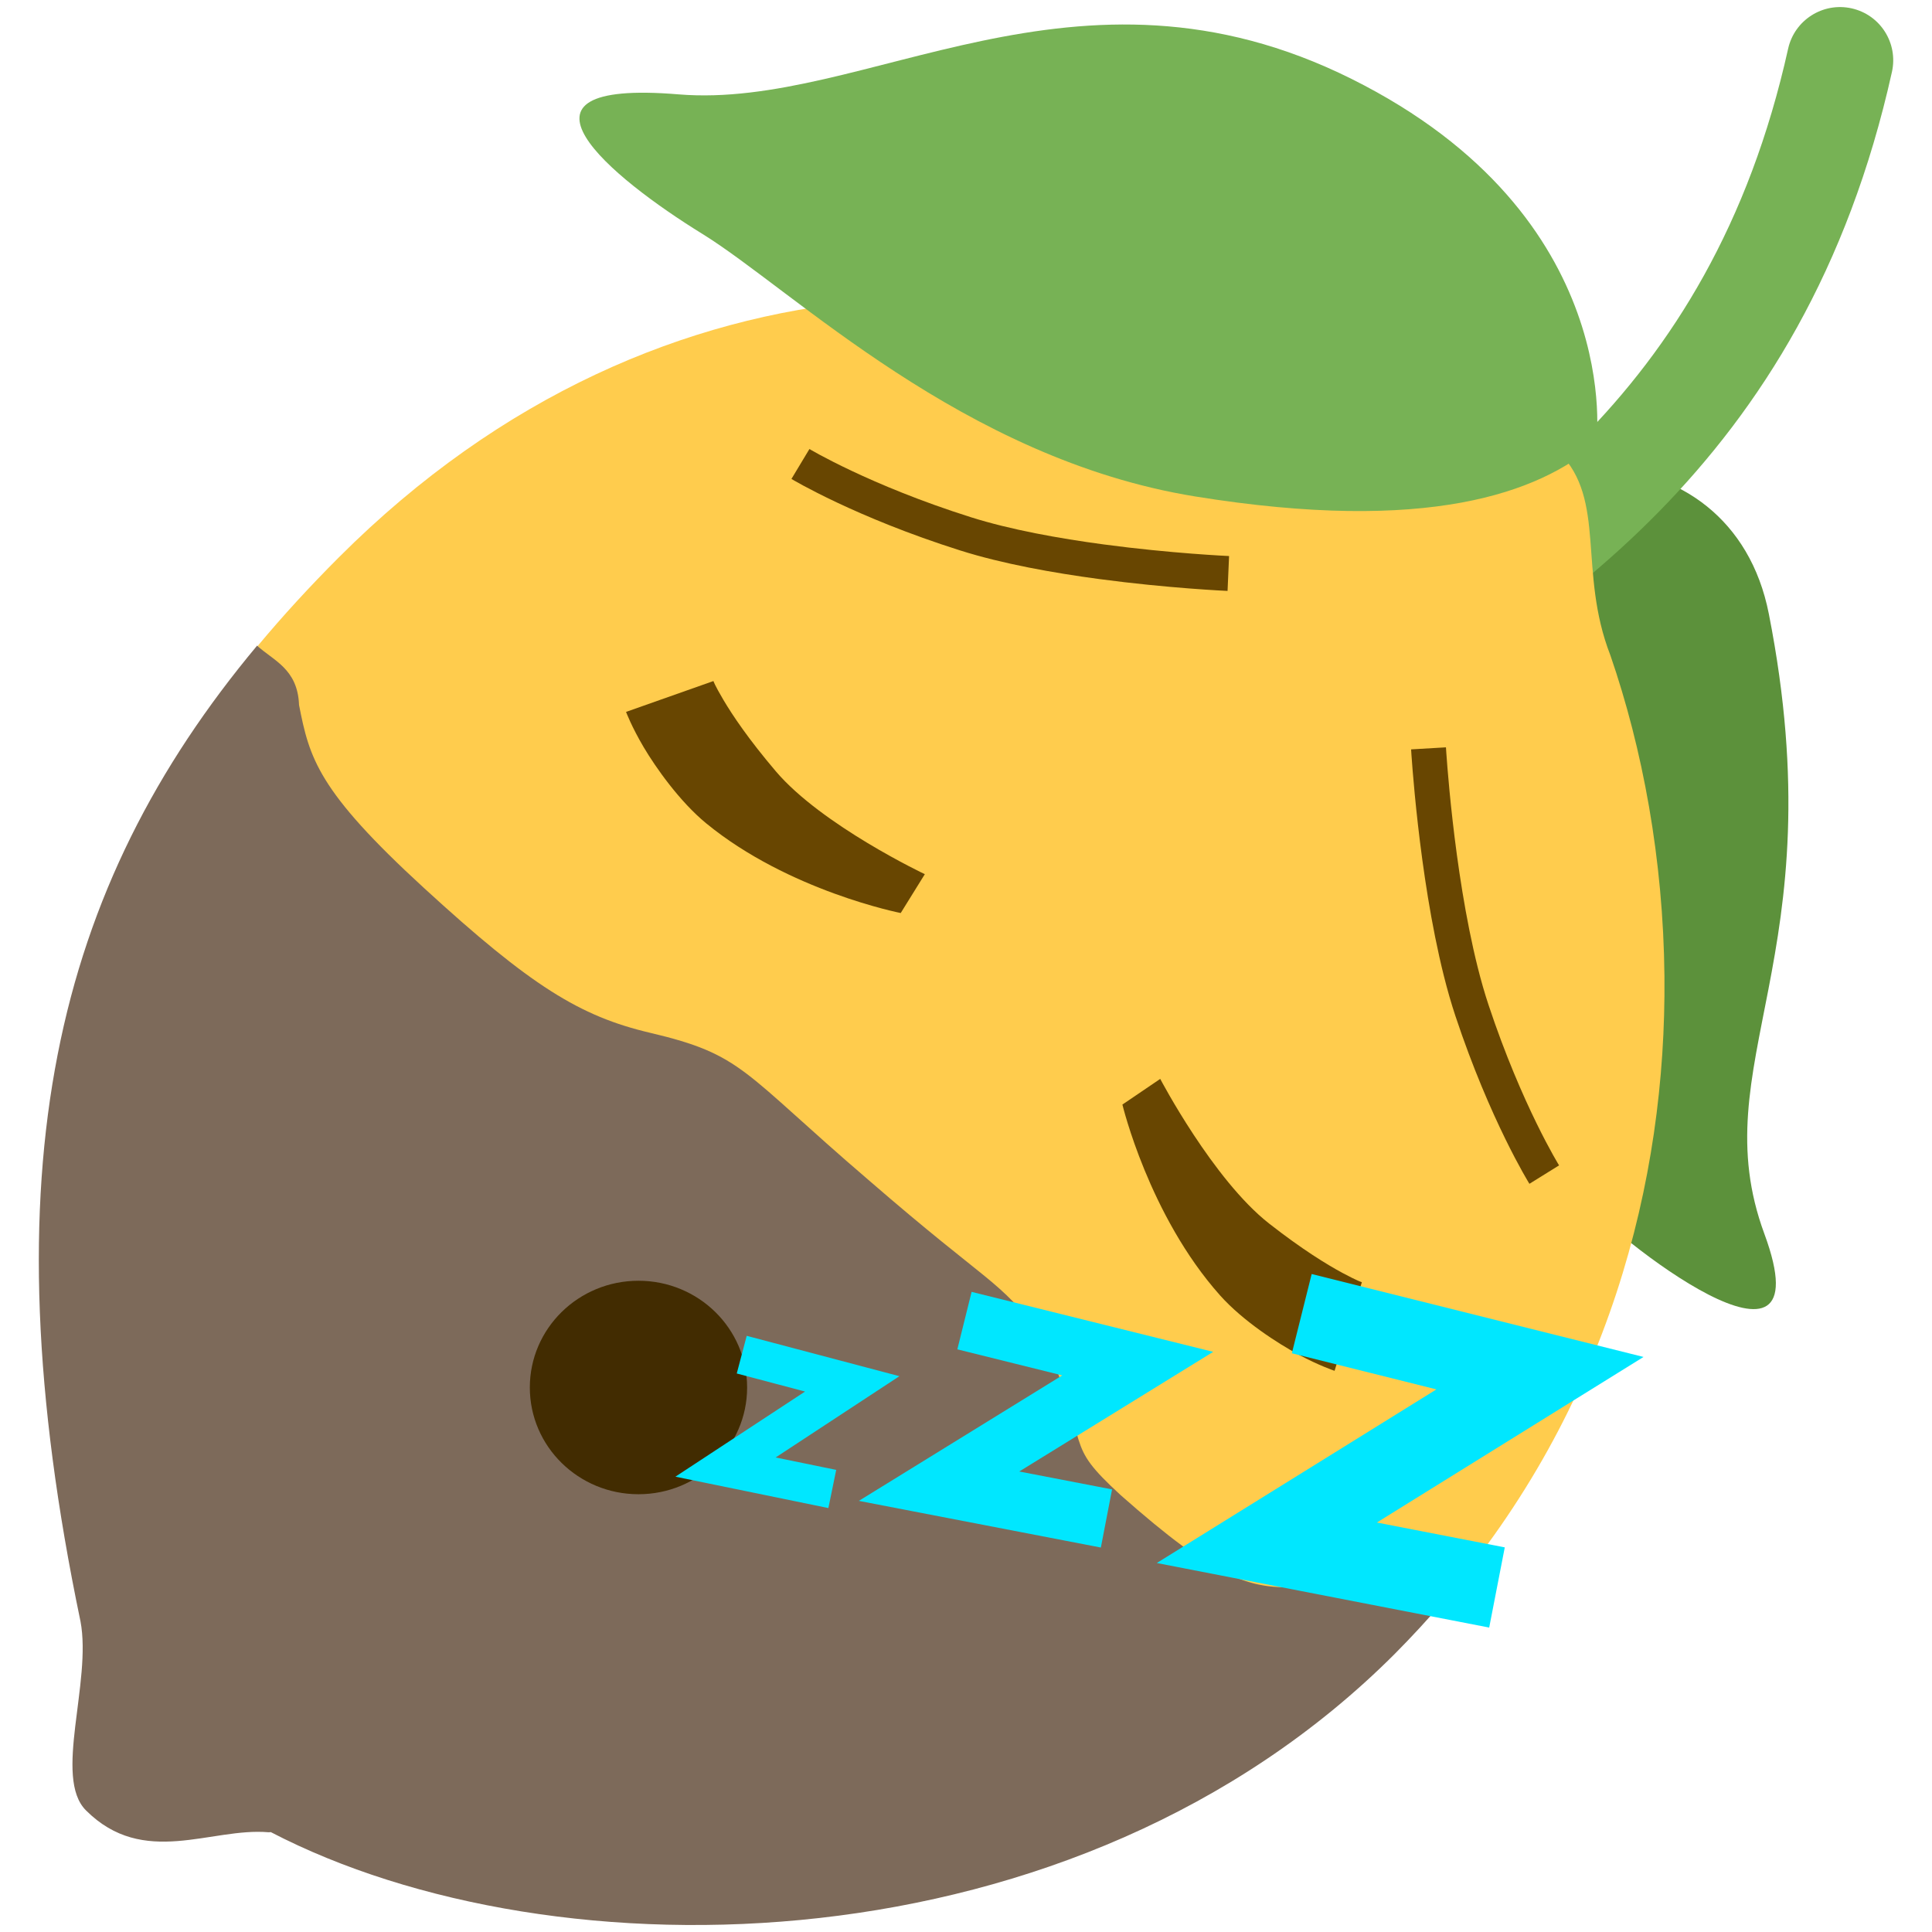
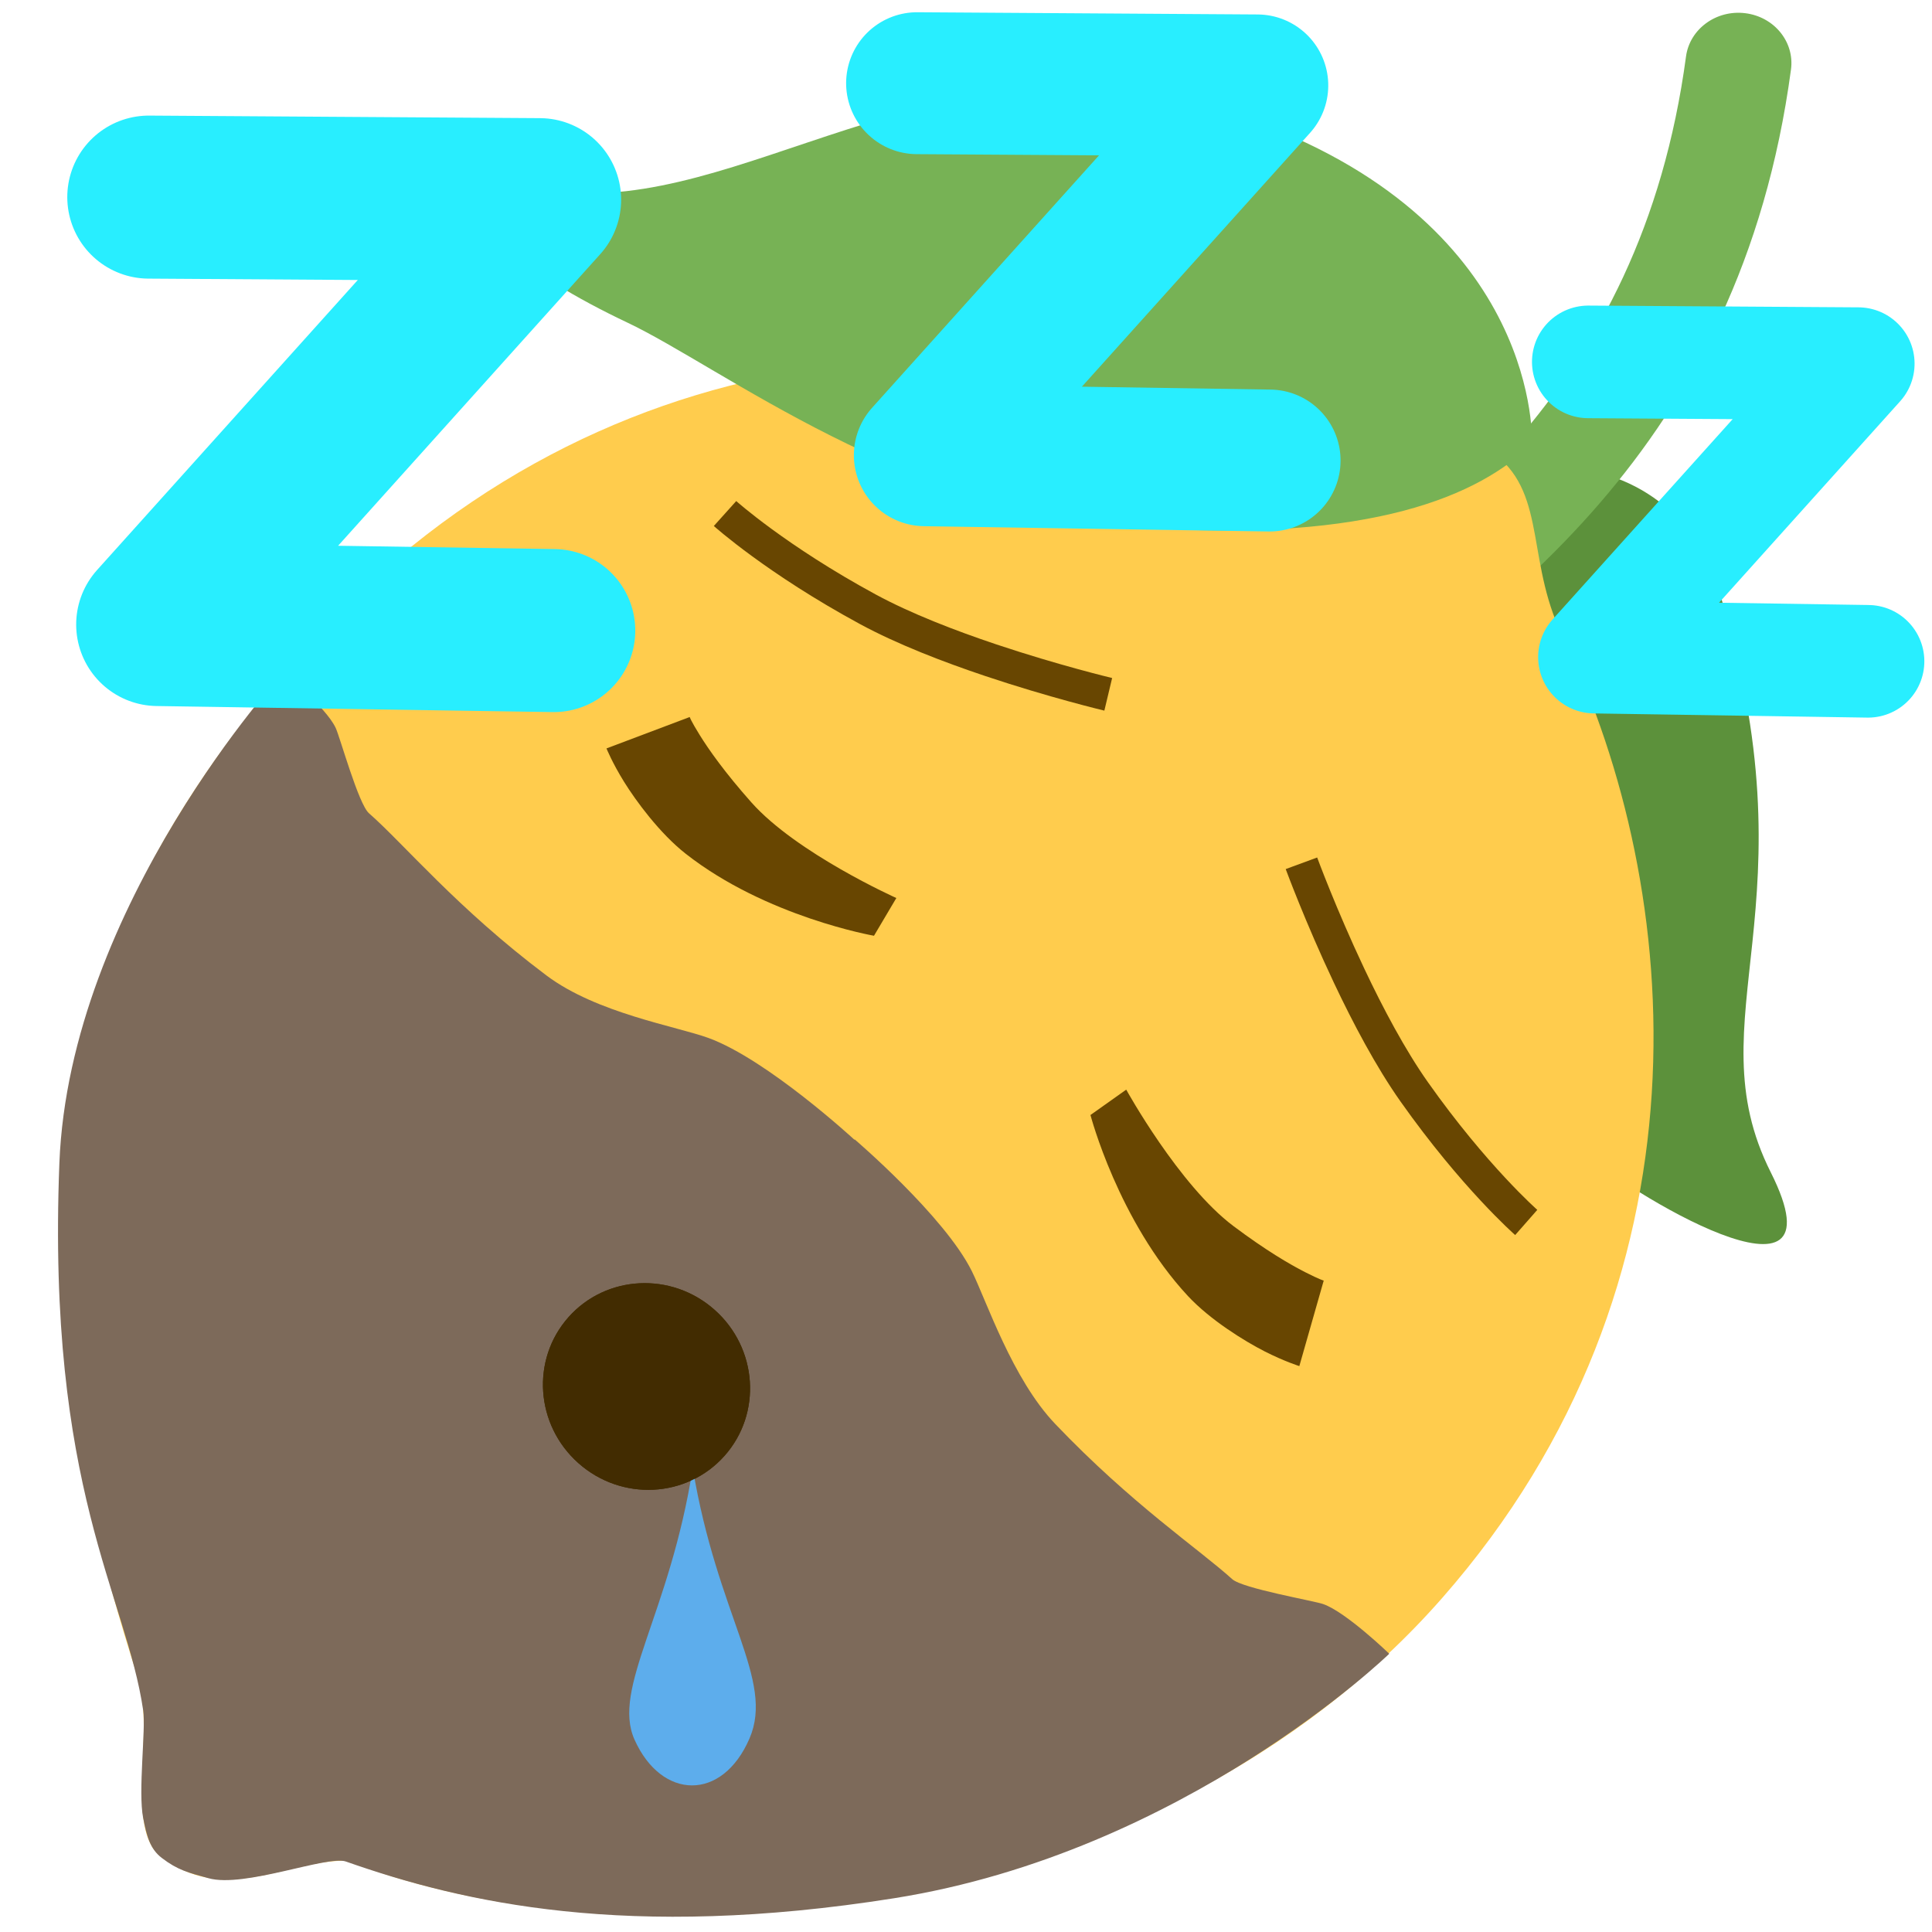
- <svg xmlns="http://www.w3.org/2000/svg" id="svg8" version="1.1" viewBox="0 0 67.733 67.733" height="256" width="256">
-   <defs id="defs2" />
-   <g transform="translate(0,-229.2667)" style="display:inline" id="layer1">
-     <g style="display:inline" transform="matrix(0,1.864954,-1.864937,0,68.24459,229.5146)" id="g4603-2">
-       <path style="display:inline;fill:#5c913b" d="m 11.405,3.342 c 6.48,-1.275 8.453,1.265 11.655,0.084 3.202,-1.181 0.093,2.82 -0.745,3.508 -0.84,0.688 -8.141,4.809 -11.307,3.298 -3.166,-1.511 -3.182,-6.186 0.397,-6.89 z" id="path4583-6" />
-       <path style="display:inline;fill:#77b255" d="m 15.001,16.003 c -0.304,0 -0.605,-0.138 -0.801,-0.4 -0.687,-0.916 -1.308,-1.955 -1.965,-3.056 C 9.967,8.752 7.396,4.449 0.783,2.979 c -0.539,-0.12 -0.879,-0.654 -0.759,-1.193 0.12,-0.54 0.654,-0.878 1.193,-0.759 7.454,1.656 10.382,6.557 12.735,10.495 0.63,1.054 1.224,2.049 1.848,2.881 0.332,0.442 0.242,1.069 -0.2,1.4 -0.18,0.135 -0.39,0.2 -0.599,0.2 z" id="path4585-1" />
-       <path id="path4587-8" d="m 18.222,5.304 c -2.211,0.021 -4.29,0.414 -6.038,1.017 -1.579,0.614 -2.917,0.066 -3.815,0.965 -0.881,0.881 -0.351,2.719 -0.714,3.819 -3.169,5.202 -3.405,13.025 2.688,19.117 0.548,0.548 1.102,1.056 1.668,1.528 0.271,-0.296 1.294,0.111 1.971,0.087 1,-0.197 1.605,-0.345 3.444,-2.352 1.838,-2.006 2.407,-2.925 2.718,-4.246 0.415,-1.762 0.719,-1.717 2.766,-4.107 2.037,-2.351 1.795,-2.376 2.963,-3.298 2.193,-0.92 1.94,-0.335 2.963,-1.444 1.573,-1.781 1.819,-2.434 1.71,-3.53 -0.109,-1.096 -0.127,-1.98 0.048,-2.171 0.02,-0.022 -0.557,-0.906 -0.654,-1.234 C 26.332,6.365 22.077,5.267 18.222,5.304 Z" style="display:inline;fill:#ffcc4d;stroke-width:1" />
-       <path style="display:inline;fill:#77b255" d="m 8.208,6.586 c 0,0 -4.27,-0.59 -6.857,4.599 -2.587,5.188 0.582,9.125 0.29,12.653 -0.293,3.53 1.566,1.265 2.621,-0.445 1.055,-1.71 4.23,-4.895 4.938,-9.269 0.707,-4.376 -0.07,-6.458 -0.992,-7.538 z" id="path4589-7" />
-       <path id="path4587-9-9" d="m 29.95,9.444 c -0.036,0.055 -0.076,0.107 -0.097,0.13 -0.175,0.191 -0.278,1.327 -0.169,2.423 0.109,1.096 -0.138,1.749 -1.71,3.529 -1.023,1.109 -0.77,0.524 -2.963,1.444 -1.168,0.922 -0.926,0.946 -2.963,3.298 -2.047,2.39 -2.352,2.345 -2.766,4.106 -0.311,1.321 -0.88,2.24 -2.719,4.246 -1.838,2.006 -2.443,2.155 -3.443,2.352 -0.685,0.024 -0.839,0.493 -1.116,0.788 4.553,3.8 9.842,5.092 18.33,3.323 0.002,-0.002 0.005,-9.94e-4 0.008,-0.002 1.148,-0.218 2.941,0.514 3.557,-0.103 1.085,-1.085 0.318,-2.349 0.412,-3.432 0.002,-0.017 -0.003,-0.028 -0.003,-0.043 2.774,-5.335 2.647,-15.131 -3.346,-21.125 C 30.63,10.048 30.293,9.738 29.95,9.444 Z" style="display:inline;fill:#7d6a5a;fill-opacity:1;stroke-width:1" />
+ <svg xmlns="http://www.w3.org/2000/svg" width="100%" height="100%" viewBox="0 0 255 255" version="1.1" xml:space="preserve" style="fill-rule:evenodd;clip-rule:evenodd;stroke-linecap:round;stroke-linejoin:round;">
+   <g transform="matrix(1,0,0,1,-858.667,-6)">
+     <g id="lemoncette">
+         </g>
+     <g id="lemon_sleep_v1" transform="matrix(0.930657,0,0,0.973282,579.54,9.57293)">
+       <rect x="299.924" y="-3.671" width="274" height="262" style="fill:none;" />
+       <g transform="matrix(1.14819,0.081355,-0.0820793,1.05917,303.232,-18.859)">
+         <g transform="matrix(0.149271,0.896737,-0.912882,0.151959,225.357,-3.03644)">
+           <g transform="matrix(7.04762,0,0,7.04762,0.500558,1.45139)">
+             <path d="M11.405,3.339C17.885,2.064 19.858,4.604 23.06,3.423C26.262,2.242 23.153,6.243 22.315,6.931C21.475,7.619 14.174,11.74 11.008,10.229C7.842,8.718 7.826,4.043 11.405,3.339Z" style="fill:rgb(92,145,59);fill-rule:nonzero;" />
+           </g>
+           <g transform="matrix(7.04762,0,0,7.04762,0.500558,1.45139)">
+             <path d="M15.001,16C14.697,16 14.396,15.862 14.2,15.6C13.513,14.684 12.892,13.645 12.235,12.544C9.967,8.749 7.396,4.446 0.783,2.976C0.244,2.856 -0.096,2.322 0.024,1.783C0.144,1.243 0.678,0.905 1.217,1.024C8.671,2.68 11.599,7.581 13.952,11.519C14.582,12.573 15.176,13.568 15.8,14.4C16.132,14.842 16.042,15.469 15.6,15.8C15.42,15.935 15.21,16 15.001,16Z" style="fill:rgb(119,178,85);fill-rule:nonzero;" />
+           </g>
+           <g transform="matrix(7.04762,0,0,7.04762,0.500558,1.45139)">
+             <path d="M34.3,31.534C34.302,31.517 34.297,31.506 34.297,31.491C37.071,26.156 36.944,16.378 30.951,10.384C25.15,4.584 17.271,4.563 12.184,6.317C10.605,6.931 9.267,6.383 8.369,7.282C7.488,8.163 8.018,10.001 7.655,11.101C4.486,16.303 4.25,24.126 10.343,30.218C15.305,35.18 20.781,37.06 30.323,35.071C30.325,35.069 30.328,35.07 30.331,35.069C31.479,34.851 33.281,35.592 33.897,34.975C34.982,33.89 34.206,32.617 34.3,31.534Z" style="fill:rgb(255,204,77);fill-rule:nonzero;" />
+           </g>
+           <g transform="matrix(7.04762,0,0,7.04762,0.500558,1.45139)">
+             <path d="M8.208,6.583C8.208,6.583 3.938,5.993 1.351,11.182C-1.236,16.37 1.933,20.307 1.641,23.835C1.348,27.365 3.207,25.1 4.262,23.39C5.317,21.68 8.492,18.495 9.2,14.121C9.907,9.745 9.13,7.663 8.208,6.583Z" style="fill:rgb(119,178,85);fill-rule:nonzero;" />
+           </g>
+         </g>
+         <g transform="matrix(0.825348,0.653224,-0.653224,0.825348,94.7371,-41.1212)">
+           <path d="M127.565,132.475L127.565,132.425C127.565,132.425 141.578,132.155 148.424,134.911C152.101,136.391 160.692,141.337 168.096,141.956C181.248,143.055 190.616,141.736 196.016,141.781C197.666,141.794 204.786,137.236 205.876,136.78C208.507,135.679 215.615,135.981 215.615,135.981C215.615,135.981 214.282,169.983 193.065,197.211C173.627,222.157 156.37,231.865 142.937,237.483C140.844,238.359 136.4,247.933 132.515,249.883C130.256,251.017 129.199,251.609 126.834,251.785C125.086,251.915 123.775,251.046 121.968,249.701C119.356,247.757 114.925,241.523 113.177,240.081C102.198,231.021 86.769,227.944 61.165,197.761C40.892,173.862 40.234,136.075 40.234,136.075C40.234,136.075 46.624,135.729 49.255,136.83C50.345,137.286 57.465,141.844 59.115,141.831C64.515,141.786 74.524,143.341 87.676,142.242C95.08,141.623 103.03,136.441 106.706,134.961C113.55,132.206 127.554,132.475 127.565,132.475Z" style="fill:rgb(125,106,90);" />
+         </g>
+       </g>
+       <g id="path915" transform="matrix(2.87451,-0.613576,0.641678,2.74862,-725.135,-2758.07)">
+         <path d="M129.25,1042.47L147.591,1046.69L125.184,1062.65L143.735,1067.09" style="fill:none;fill-rule:nonzero;" />
+       </g>
+       <g id="path9151" transform="matrix(2.87451,-0.613576,0.641678,2.74862,-719.434,-2762.99)">
+         <path d="M129.25,1042.47L147.591,1046.69L125.184,1062.65L143.735,1067.09" style="fill:none;fill-rule:nonzero;stroke:rgb(40,238,255);stroke-width:7.85px;" />
+       </g>
+       <g id="path9152" transform="matrix(1.98559,-0.423832,0.443244,1.89863,-245.281,-1879.59)">
+         <path d="M129.25,1042.47L147.591,1046.69L125.184,1062.65L143.735,1067.09" style="fill:none;fill-rule:nonzero;" />
+       </g>
+       <g id="path9153" transform="matrix(1.98559,-0.423832,0.443244,1.89863,-193.527,-1879.08)">
+         <path d="M129.25,1042.47L147.591,1046.69L125.184,1062.65L143.735,1067.09" style="fill:none;fill-rule:nonzero;stroke:rgb(40,238,255);stroke-width:7.85px;" />
+       </g>
+       <g id="path84" transform="matrix(0.768839,0.652903,-0.682807,0.735167,1043.77,-643.08)">
+         <ellipse cx="84.6" cy="1050.37" rx="14.395" ry="14.142" style="fill:rgb(66,44,1);" />
+       </g>
+       <g id="path13687" transform="matrix(1.00824,0.185725,-0.194232,0.964082,476.066,-848.397)">
+         <path d="M162.756,942.509C162.756,942.509 155.05,942.17 145.932,940.951C139.948,940.15 133.356,938.97 127.935,937.256C114.256,932.93 106.058,928 106.058,928" style="fill:none;fill-rule:nonzero;stroke:rgb(104,70,1);stroke-width:4.63px;stroke-linecap:butt;stroke-linejoin:miter;" />
+       </g>
+       <g id="path136871" transform="matrix(-0.311961,-0.935397,-0.978239,0.298298,1457.27,-15.5067)">
+         <path d="M162.756,942.509C162.756,942.509 155.05,942.17 145.932,940.951C139.948,940.15 133.356,938.97 127.935,937.256C114.256,932.93 106.058,928 106.058,928" style="fill:none;fill-rule:nonzero;stroke:rgb(104,70,1);stroke-width:4.63px;stroke-linecap:butt;stroke-linejoin:miter;" />
+       </g>
+       <g id="path13650" transform="matrix(1.02655,-0.0206291,0.021574,0.981592,280.054,-843.631)">
+         <path d="M82.952,960.852C82.952,960.852 83.696,962.83 85.276,965.504C86.857,968.178 90.048,972.724 93.565,975.61C104.516,984.595 119.349,987.498 119.349,987.498L122.544,982.352C122.544,982.352 108.91,975.902 102.798,968.718C99.184,964.471 97.053,961.283 95.856,959.258C94.659,957.232 94.535,956.758 94.535,956.758L82.952,960.852Z" style="fill:rgb(104,70,1);fill-rule:nonzero;" />
+       </g>
+       <g id="path13650-9" transform="matrix(1.02655,-0.0206291,0.021574,0.981592,280.054,-843.631)">
+         <path d="M176.837,1048.16C176.837,1048.16 174.83,1047.49 172.093,1046.03C169.356,1044.56 164.684,1041.55 161.656,1038.16C152.231,1027.58 148.723,1012.88 148.723,1012.88L153.734,1009.48C153.734,1009.48 160.736,1022.84 168.164,1028.65C172.556,1032.09 175.829,1034.09 177.901,1035.2C179.974,1036.31 180.453,1036.42 180.453,1036.42L176.837,1048.16Z" style="fill:rgb(104,70,1);fill-rule:nonzero;" />
+       </g>
+       <g id="path9154" transform="matrix(2.50224,-0.534114,0.558577,2.39265,-505.404,-2411.93)">
+         <path d="M129.25,1042.47L147.591,1046.69L125.184,1062.65L143.735,1067.09" style="fill:none;fill-rule:nonzero;" />
+       </g>
+       <g id="path9155" transform="matrix(2.50224,-0.534114,0.558577,2.39265,-475.728,-2417.62)">
+         <path d="M129.25,1042.47L147.591,1046.69L125.184,1062.65L143.735,1067.09" style="fill:none;fill-rule:nonzero;stroke:rgb(40,238,255);stroke-width:7.85px;" />
+       </g>
+       <g transform="matrix(2.72434,0.879441,-0.91972,2.60502,339.931,116.503)">
+         <path d="M28.37,20.712C31.86,27.26 35.548,29.315 35.289,32.456C35.011,35.842 32.149,36.717 29.935,34.325C28.046,32.286 29.607,27.919 28.37,20.712Z" style="fill:rgb(93,173,236);fill-rule:nonzero;" />
+       </g>
+       <g id="path841" transform="matrix(0.768839,0.652903,-0.682807,0.735167,1043.77,-643.08)">
+         <ellipse cx="84.6" cy="1050.37" rx="14.395" ry="14.142" style="fill:rgb(66,44,1);" />
+       </g>
    </g>
-     <path id="path13687" d="m 43.063,249.372 c 0,0 -2.039,-0.089 -4.451,-0.412 -1.583,-0.212 -3.328,-0.524 -4.762,-0.978 -3.619,-1.144 -5.788,-2.449 -5.788,-2.449" style="fill:none;stroke:#684601;stroke-width:1.224;stroke-linecap:butt;stroke-linejoin:miter;stroke-miterlimit:4;stroke-dasharray:none;stroke-opacity:1" />
-     <path id="path13687-6" d="m 50.082,255.503 c 0,0 0.254,4.333 1.131,7.827 0.119,0.475 0.25,0.934 0.393,1.364 1.197,3.602 2.533,5.752 2.533,5.752" style="display:inline;fill:none;stroke:#684601;stroke-width:1.224;stroke-linecap:butt;stroke-linejoin:miter;stroke-miterlimit:4;stroke-dasharray:none;stroke-opacity:1" />
-     <path id="path13650" d="m 21.948,254.225 c 0,0 0.197,0.523 0.615,1.231 0.418,0.708 1.263,1.91 2.193,2.674 2.897,2.377 6.822,3.146 6.822,3.146 l 0.845,-1.362 c 0,0 -3.607,-1.706 -5.224,-3.607 -0.956,-1.124 -1.52,-1.967 -1.837,-2.503 -0.317,-0.536 -0.35,-0.661 -0.35,-0.661 z" style="color:#000000;font-style:normal;font-variant:normal;font-weight:normal;font-stretch:normal;font-size:medium;line-height:normal;font-family:sans-serif;font-variant-ligatures:normal;font-variant-position:normal;font-variant-caps:normal;font-variant-numeric:normal;font-variant-alternates:normal;font-feature-settings:normal;text-indent:0;text-align:start;text-decoration:none;text-decoration-line:none;text-decoration-style:solid;text-decoration-color:#000000;letter-spacing:normal;word-spacing:normal;text-transform:none;writing-mode:lr-tb;direction:ltr;text-orientation:mixed;dominant-baseline:auto;baseline-shift:baseline;text-anchor:start;white-space:normal;shape-padding:0;clip-rule:nonzero;display:inline;overflow:visible;visibility:visible;opacity:1;isolation:auto;mix-blend-mode:normal;color-interpolation:sRGB;color-interpolation-filters:linearRGB;solid-color:#000000;solid-opacity:1;vector-effect:none;fill:#684601;fill-opacity:1;fill-rule:nonzero;stroke:none;stroke-width:3.25;stroke-linecap:butt;stroke-linejoin:miter;stroke-miterlimit:4;stroke-dasharray:none;stroke-dashoffset:0;stroke-opacity:1;color-rendering:auto;image-rendering:auto;shape-rendering:auto;text-rendering:auto;enable-background:accumulate" />
-     <path id="path13650-9" d="m 46.788,277.325 c 0,0 -0.531,-0.175 -1.255,-0.564 -0.724,-0.389 -1.96,-1.183 -2.761,-2.082 -2.494,-2.798 -3.422,-6.688 -3.422,-6.688 l 1.326,-0.9 c 0,0 1.853,3.534 3.818,5.072 1.162,0.909 2.028,1.438 2.576,1.733 0.548,0.294 0.675,0.322 0.675,0.322 z" style="color:#000000;font-style:normal;font-variant:normal;font-weight:normal;font-stretch:normal;font-size:medium;line-height:normal;font-family:sans-serif;font-variant-ligatures:normal;font-variant-position:normal;font-variant-caps:normal;font-variant-numeric:normal;font-variant-alternates:normal;font-feature-settings:normal;text-indent:0;text-align:start;text-decoration:none;text-decoration-line:none;text-decoration-style:solid;text-decoration-color:#000000;letter-spacing:normal;word-spacing:normal;text-transform:none;writing-mode:lr-tb;direction:ltr;text-orientation:mixed;dominant-baseline:auto;baseline-shift:baseline;text-anchor:start;white-space:normal;shape-padding:0;clip-rule:nonzero;display:inline;overflow:visible;visibility:visible;opacity:1;isolation:auto;mix-blend-mode:normal;color-interpolation:sRGB;color-interpolation-filters:linearRGB;solid-color:#000000;solid-opacity:1;vector-effect:none;fill:#684601;fill-opacity:1;fill-rule:nonzero;stroke:none;stroke-width:3.25;stroke-linecap:butt;stroke-linejoin:miter;stroke-miterlimit:4;stroke-dasharray:none;stroke-dashoffset:0;stroke-opacity:1;color-rendering:auto;image-rendering:auto;shape-rendering:auto;text-rendering:auto;enable-background:accumulate" />
-     <ellipse ry="3.742" rx="3.809" cy="277.91" cx="22.384" id="path84" style="fill:#422c01;fill-opacity:1;fill-rule:evenodd;stroke-width:0.265" />
-     <path id="path913" d="m 26.004,276.759 3.874,1.024 -4.442,2.917 3.743,0.768" style="opacity:1;fill:none;stroke:#00e7ff;stroke-width:1.366;stroke-linecap:butt;stroke-linejoin:miter;stroke-miterlimit:4;stroke-dasharray:none;stroke-opacity:1" />
-     <path style="opacity:1;fill:none;stroke:#00e7ff;stroke-width:2.076;stroke-linecap:butt;stroke-linejoin:miter;stroke-miterlimit:4;stroke-dasharray:none;stroke-opacity:1" d="m 33.813,275.565 6.074,1.508 -6.965,4.297 5.869,1.132" id="path915" />
-     <path id="path917" d="m 45.638,275.321 8.351,2.087 -9.576,5.946 8.069,1.567" style="opacity:1;fill:none;stroke:#00e7ff;stroke-width:2.864;stroke-linecap:butt;stroke-linejoin:miter;stroke-miterlimit:4;stroke-dasharray:none;stroke-opacity:1" />
  </g>
</svg>
